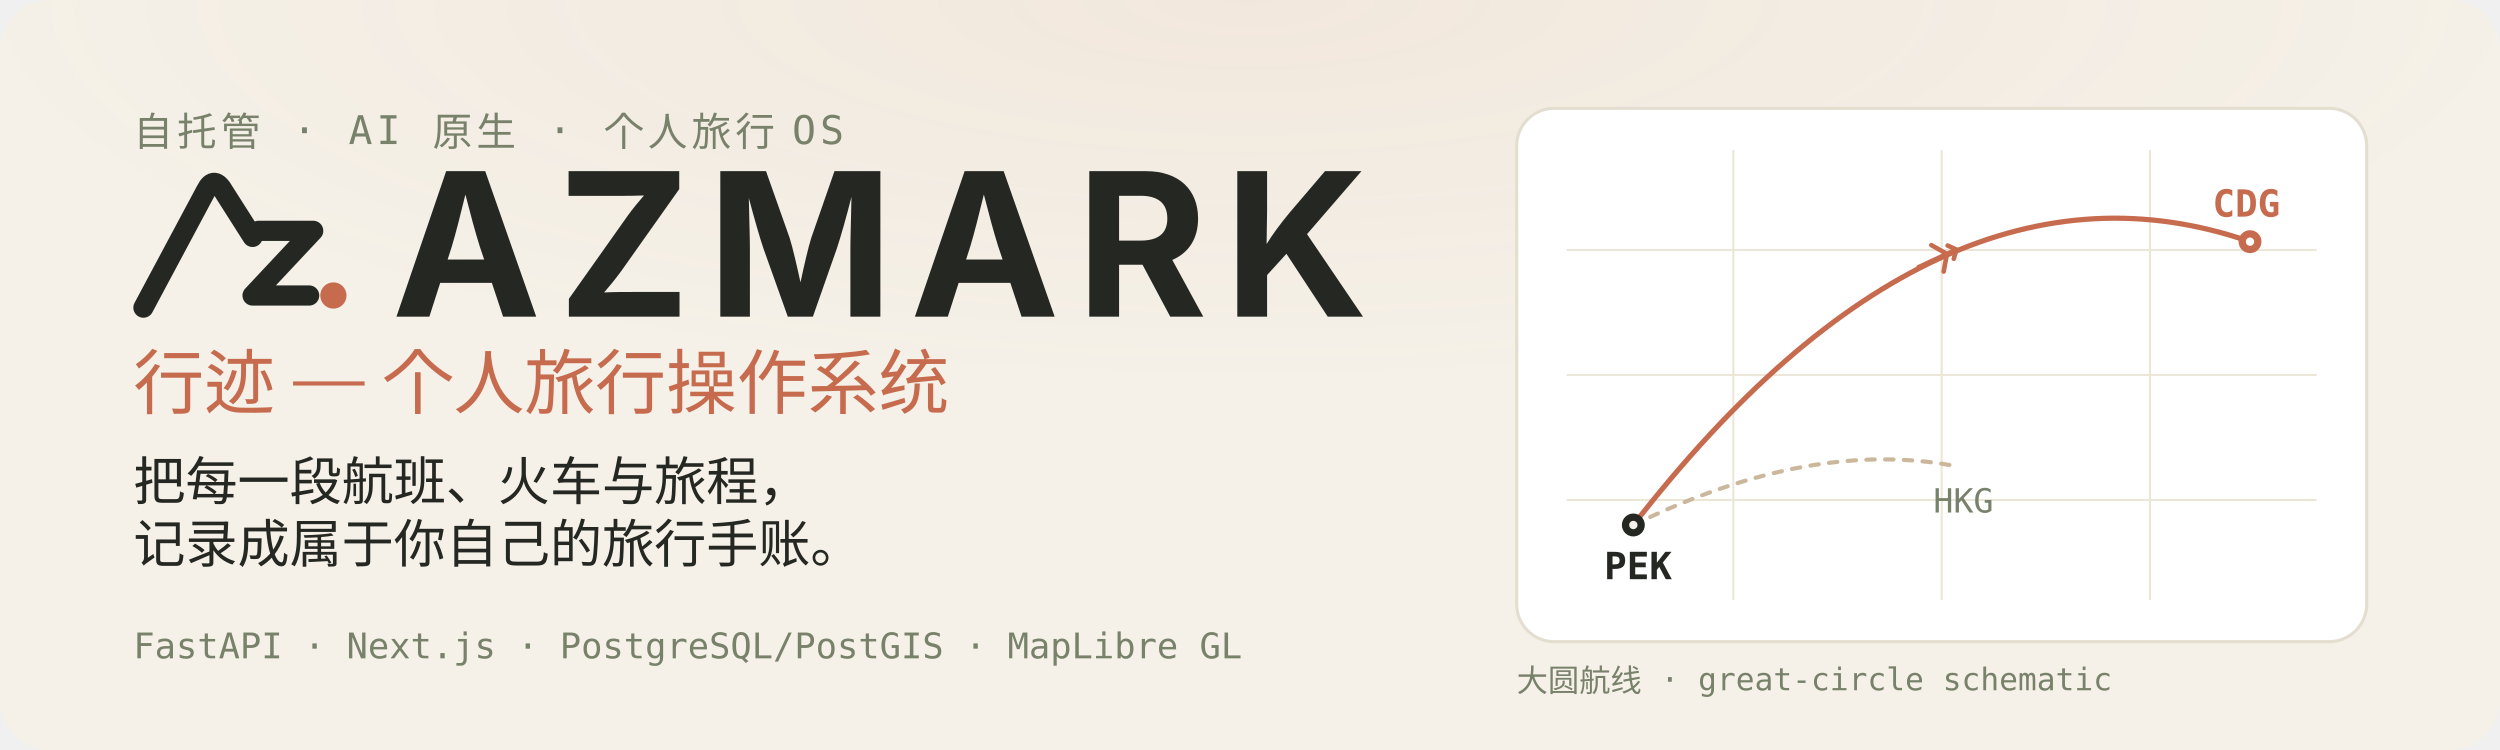
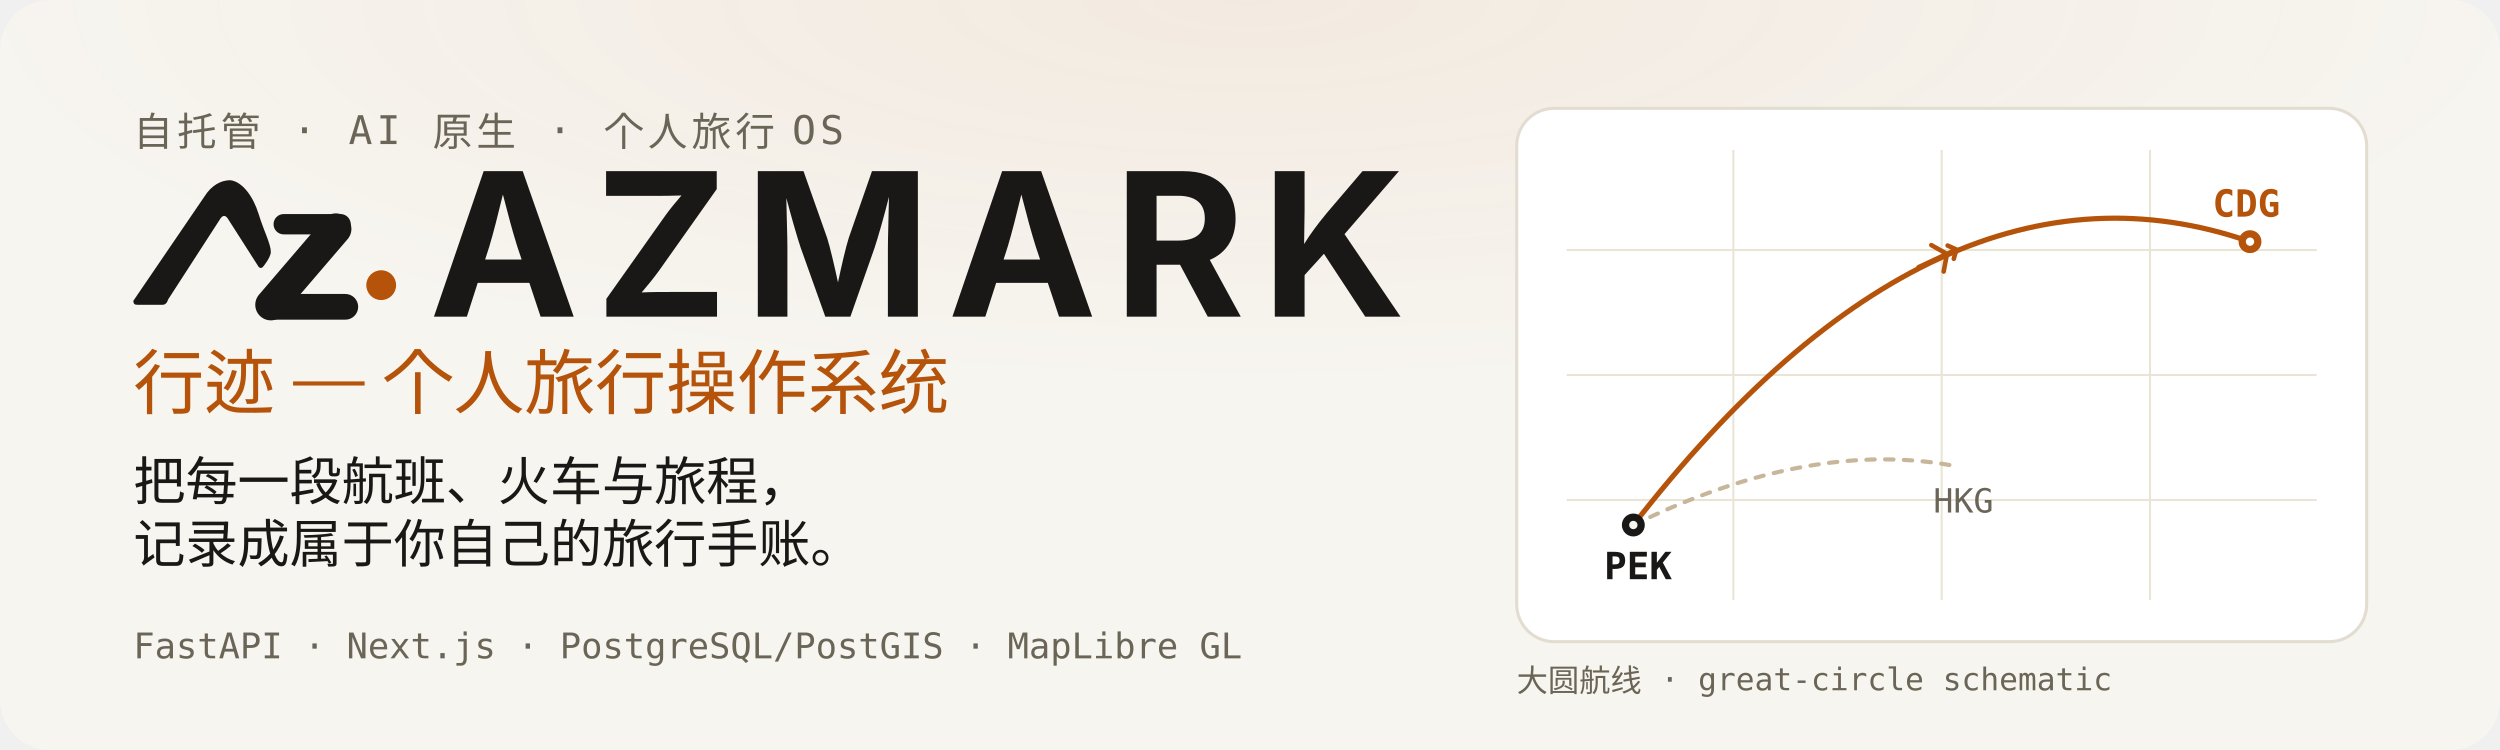
<svg xmlns="http://www.w3.org/2000/svg" width="1200" height="360" viewBox="0 0 1200 360" role="img" aria-labelledby="heroTitle heroDesc">
  <defs>
    <radialGradient id="glow" cx="50%" cy="0%" r="75%">
-       <stop offset="0%" stop-color="#C66B4E" stop-opacity="0.07" />
-       <stop offset="68%" stop-color="#C66B4E" stop-opacity="0" />
+       <stop offset="0%" stop-color="#b45309" stop-opacity="0.07" />
+       <stop offset="68%" stop-color="#b45309" stop-opacity="0" />
    </radialGradient>
  </defs>
-   <rect width="1200" height="360" rx="24" fill="#F5F1E8" />
+   <rect width="1200" height="360" rx="24" fill="#f7f5f0" />
  <rect width="1200" height="360" rx="24" fill="url(#glow)" />
  <g id="title-block" transform="translate(64 0)">
-     <text x="0" y="70" font-family="ui-monospace, SFMono-Regular, Menlo, monospace" font-size="19" letter-spacing="2" fill="#78816A">自托管 · AI 原生 · 个人旅行 OS</text>
-     <g transform="translate(-6.79 72) scale(0.97)">
-       <g fill="none" stroke="#252822" stroke-width="10" stroke-linecap="round" stroke-linejoin="round">
-         <path d="M12 78 L43 20 Q47 12 52 21 L66 43" />
-         <path d="M69 40 H96 L66 72 H94" />
+     <text x="0" y="70" font-family="ui-monospace, SFMono-Regular, Menlo, monospace" font-size="19" letter-spacing="2" fill="#6b6557">自托管 · AI 原生 · 个人旅行 OS</text>
+     <g transform="translate(-5.5 81.3) scale(0.65)">
+       <g fill="#1a1816">
+         <path d="M8.5 97 C8.5 99.5 9.5 100 11.5 100 H30 Q33 100 34.2 96 L73 36 Q75.5 32.8 78 36 L101 72 Q103 74 105 71 C108.5 66.5 110 63 110 61 C110 55 105 46 101 33 C97 20 89 9 80 8 C73 8 66 12 61 20 Z" />
+         <rect x="112" y="33" width="57" height="15" rx="7.5" />
+         <rect x="102" y="92" width="72.5" height="19" rx="9.5" />
      </g>
-       <circle cx="106" cy="72" r="6.5" fill="#C66B4E" />
+       <path d="M158 44 L110 100" fill="none" stroke="#1a1816" stroke-width="23" stroke-linecap="round" />
+       <circle cx="191.5" cy="85.5" r="11" fill="#b45309" />
    </g>
-     <text x="124" y="152" font-family="Inter, 'Helvetica Neue', Helvetica, Arial, sans-serif" font-size="96" font-weight="700" letter-spacing="8" fill="#252822">AZMARK</text>
-     <text x="0" y="196" font-family="Georgia, 'Songti SC', 'Noto Serif SC', serif" font-size="34" fill="#C66B4E">行迹 — 个人旅行操作系统</text>
-     <text x="0" y="240" font-family="-apple-system, BlinkMacSystemFont, 'Segoe UI', 'PingFang SC', sans-serif" font-size="25" font-weight="500" fill="#252822">把每一段航班、火车与旅程，</text>
-     <text x="0" y="270" font-family="-apple-system, BlinkMacSystemFont, 'Segoe UI', 'PingFang SC', sans-serif" font-size="25" font-weight="500" fill="#252822">记录成属于你自己的旅行手账。</text>
-     <text x="0" y="316" font-family="ui-monospace, SFMono-Regular, Menlo, monospace" font-size="17" fill="#78816A">FastAPI · Next.js · PostgreSQL/PostGIS · MapLibre GL</text>
+     <text x="142" y="152" font-family="Inter, 'Helvetica Neue', Helvetica, Arial, sans-serif" font-size="96" font-weight="700" letter-spacing="8" fill="#1a1816">AZMARK</text>
+     <text x="0" y="196" font-family="Georgia, 'Songti SC', 'Noto Serif SC', serif" font-size="34" fill="#b45309">行迹 — 个人旅行操作系统</text>
+     <text x="0" y="240" font-family="-apple-system, BlinkMacSystemFont, 'Segoe UI', 'PingFang SC', sans-serif" font-size="25" font-weight="500" fill="#1a1816">把每一段航班、火车与旅程，</text>
+     <text x="0" y="270" font-family="-apple-system, BlinkMacSystemFont, 'Segoe UI', 'PingFang SC', sans-serif" font-size="25" font-weight="500" fill="#1a1816">记录成属于你自己的旅行手账。</text>
+     <text x="0" y="316" font-family="ui-monospace, SFMono-Regular, Menlo, monospace" font-size="17" fill="#6b6557">FastAPI · Next.js · PostgreSQL/PostGIS · MapLibre GL</text>
  </g>
  <g id="route-motif">
-     <rect x="728" y="52" width="408" height="256" rx="18" fill="#ffffff" stroke="#E4DED0" stroke-width="1.5" />
-     <g stroke="#ECE6D8" stroke-width="1" fill="none">
+     <rect x="728" y="52" width="408" height="256" rx="18" fill="#ffffff" stroke="#e3ddd1" stroke-width="1.5" />
+     <g stroke="#eae4d7" stroke-width="1" fill="none">
      <line x1="752" y1="120" x2="1112" y2="120" />
      <line x1="752" y1="180" x2="1112" y2="180" />
      <line x1="752" y1="240" x2="1112" y2="240" />
      <line x1="832" y1="72" x2="832" y2="288" />
      <line x1="932" y1="72" x2="932" y2="288" />
      <line x1="1032" y1="72" x2="1032" y2="288" />
    </g>
-     <path d="M 784 252 Q 930 64 1080 116" fill="none" stroke="#C66B4E" stroke-width="2.5" stroke-linecap="round" />
-     <path d="M 784 252 Q 870 210 940 224" fill="none" stroke="#CBB89C" stroke-width="2" stroke-dasharray="4 5" stroke-linecap="round" />
+     <path d="M 784 252 Q 930 64 1080 116" fill="none" stroke="#b45309" stroke-width="2.5" stroke-linecap="round" />
+     <path d="M 784 252 Q 870 210 940 224" fill="none" stroke="#c7b69a" stroke-width="2" stroke-dasharray="4 5" stroke-linecap="round" />
    <g transform="translate(930 124) rotate(-25)">
-       <path d="M -10 0 L 10 0 M 0 -7 L 5 0 L 0 7 M 7 -3.5 L 10 0 L 7 3.5" fill="none" stroke="#C66B4E" stroke-width="2.2" stroke-linecap="round" stroke-linejoin="round" />
+       <path d="M -10 0 L 10 0 M 0 -7 L 5 0 L 0 7 M 7 -3.5 L 10 0 L 7 3.5" fill="none" stroke="#b45309" stroke-width="2.2" stroke-linecap="round" stroke-linejoin="round" />
    </g>
-     <circle cx="784" cy="252" r="5.5" fill="#252822" />
-     <circle cx="784" cy="252" r="2" fill="#F5F1E8" />
-     <text x="770" y="278" font-family="ui-monospace, SFMono-Regular, Menlo, monospace" font-size="18" font-weight="600" fill="#252822">PEK</text>
-     <circle cx="1080" cy="116" r="5.5" fill="#C66B4E" />
+     <circle cx="784" cy="252" r="5.5" fill="#1a1816" />
+     <circle cx="784" cy="252" r="2" fill="#f7f5f0" />
+     <text x="770" y="278" font-family="ui-monospace, SFMono-Regular, Menlo, monospace" font-size="18" font-weight="600" fill="#1a1816">PEK</text>
+     <circle cx="1080" cy="116" r="5.5" fill="#b45309" />
    <circle cx="1080" cy="116" r="2" fill="#ffffff" />
-     <text x="1062" y="104" font-family="ui-monospace, SFMono-Regular, Menlo, monospace" font-size="18" font-weight="600" fill="#C66B4E">CDG</text>
-     <text x="928" y="246" font-family="ui-monospace, SFMono-Regular, Menlo, monospace" font-size="16" fill="#78816A">HKG</text>
-     <text x="728" y="332" font-family="ui-monospace, SFMono-Regular, Menlo, monospace" font-size="15" fill="#78816A">大圆航线 · great-circle schematic</text>
+     <text x="1062" y="104" font-family="ui-monospace, SFMono-Regular, Menlo, monospace" font-size="18" font-weight="600" fill="#b45309">CDG</text>
+     <text x="928" y="246" font-family="ui-monospace, SFMono-Regular, Menlo, monospace" font-size="16" fill="#6b6557">HKG</text>
+     <text x="728" y="332" font-family="ui-monospace, SFMono-Regular, Menlo, monospace" font-size="15" fill="#6b6557">大圆航线 · great-circle schematic</text>
  </g>
</svg>
